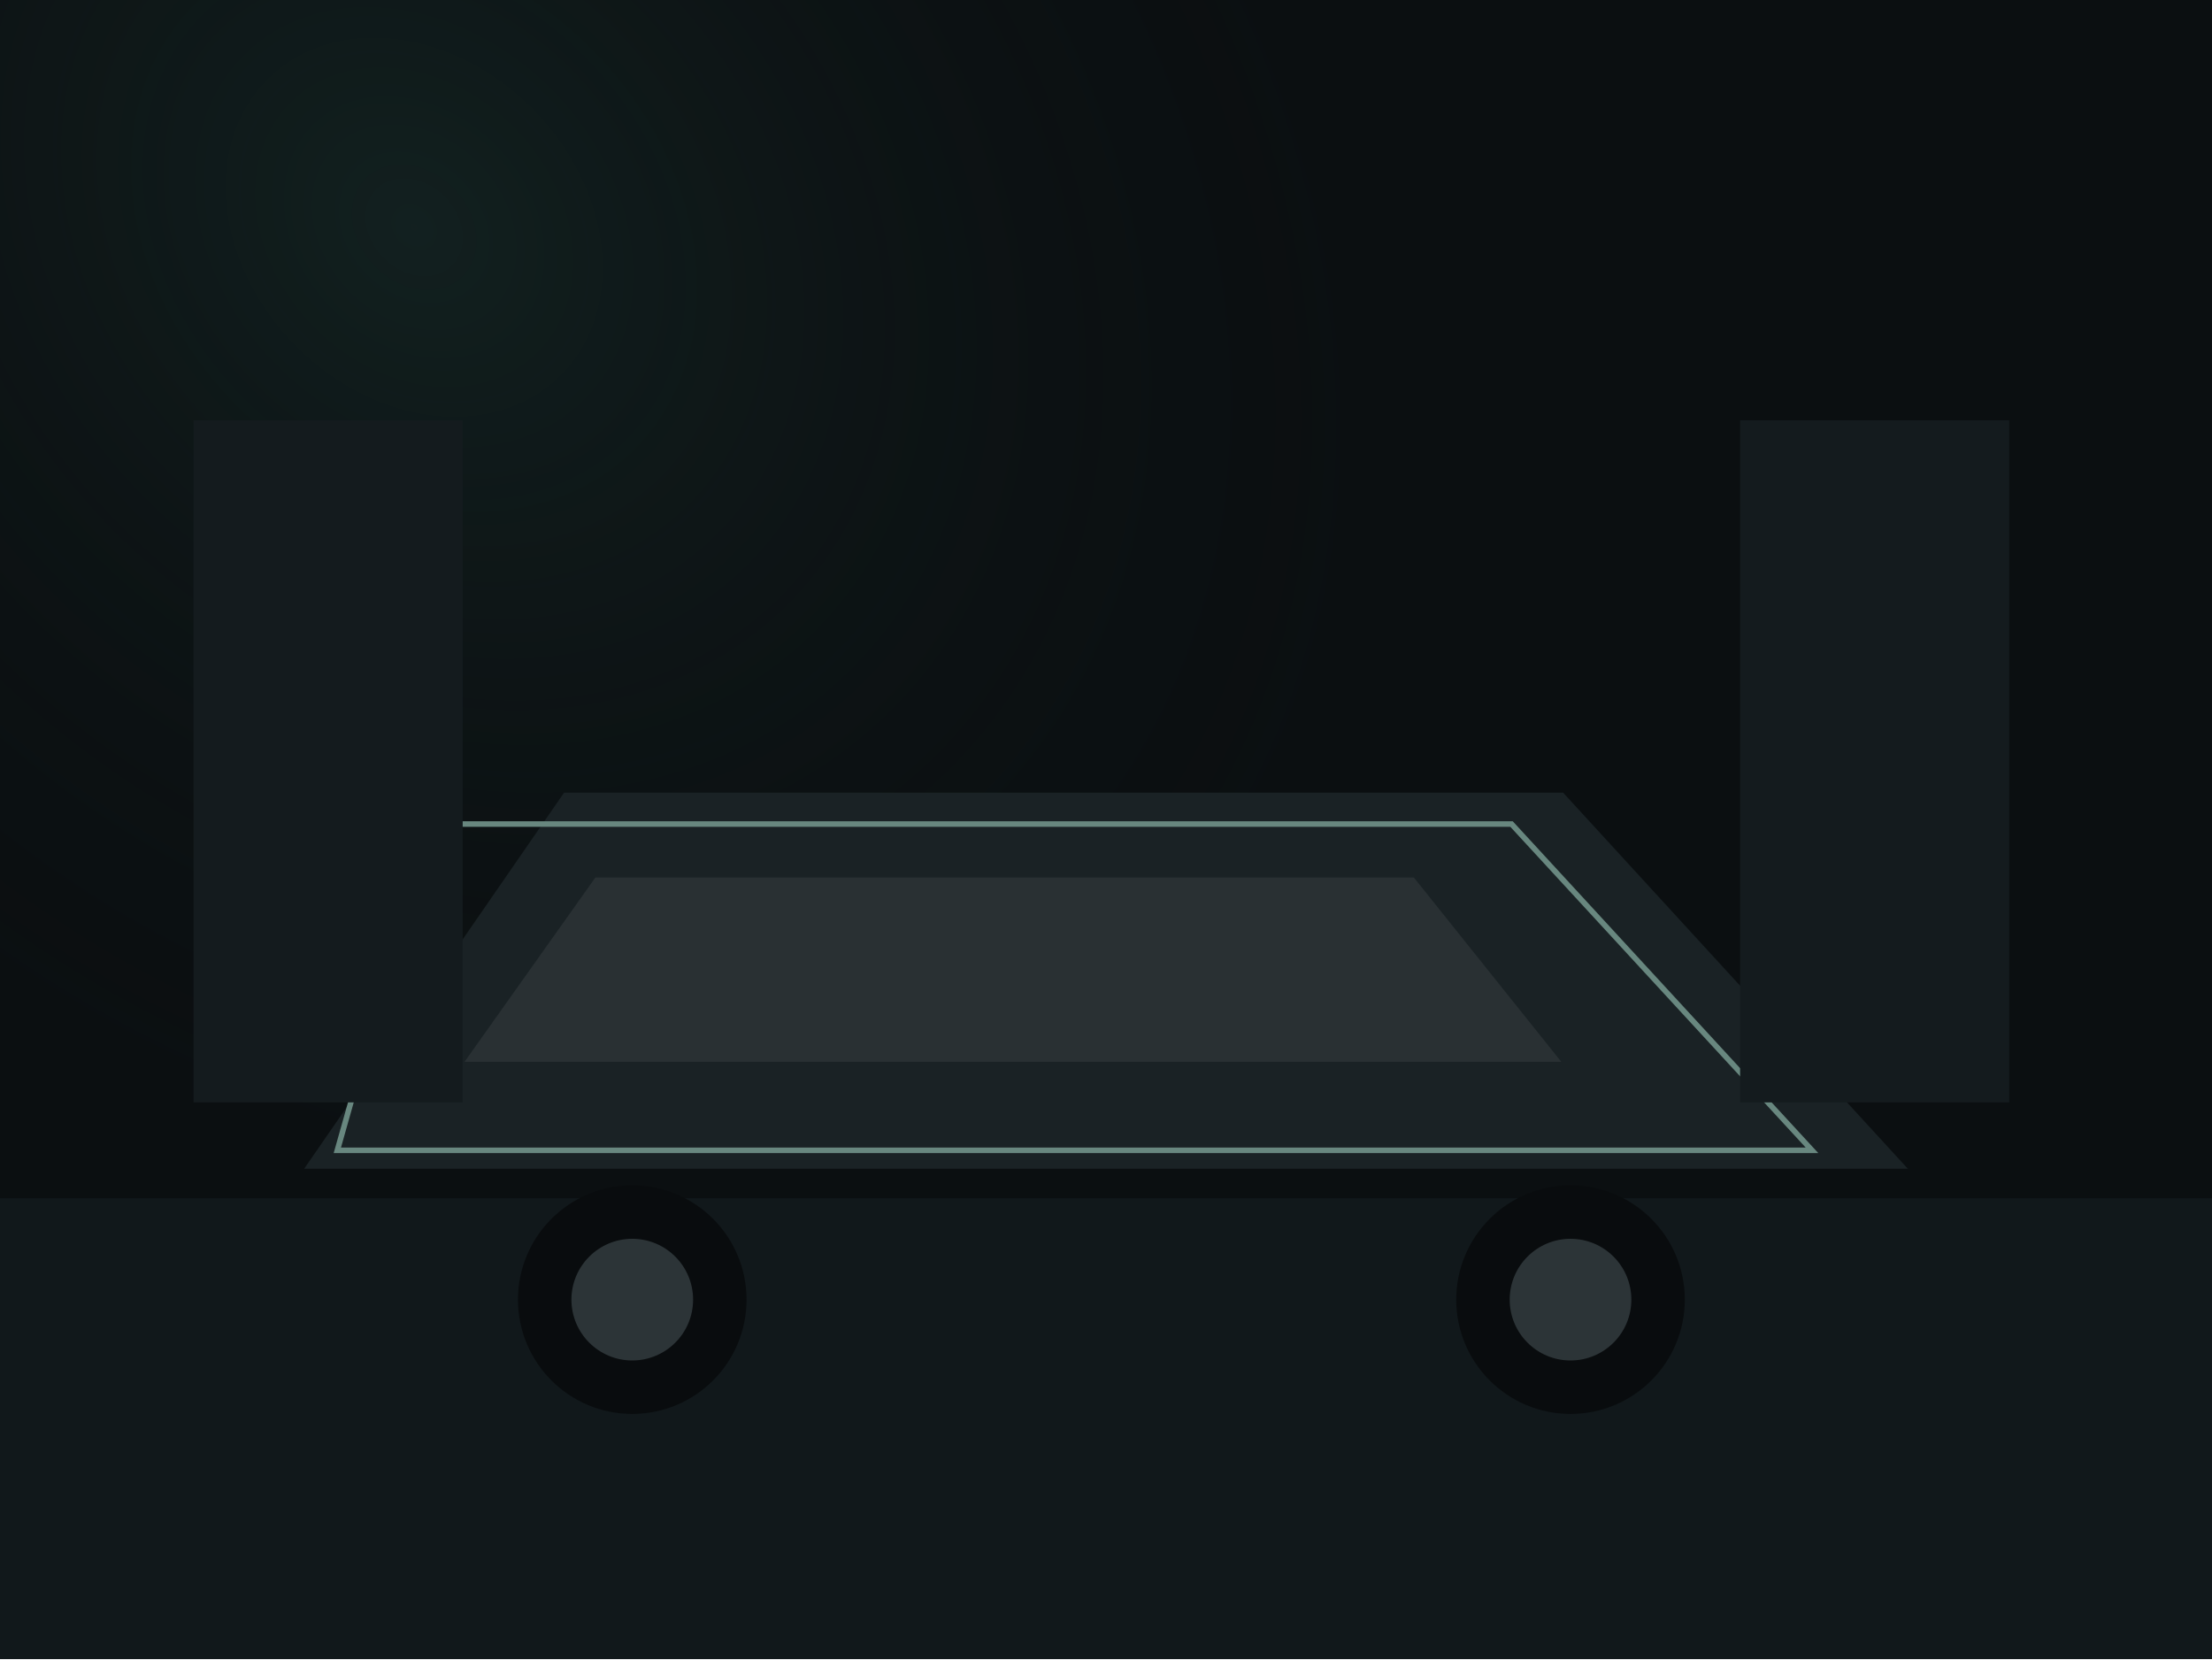
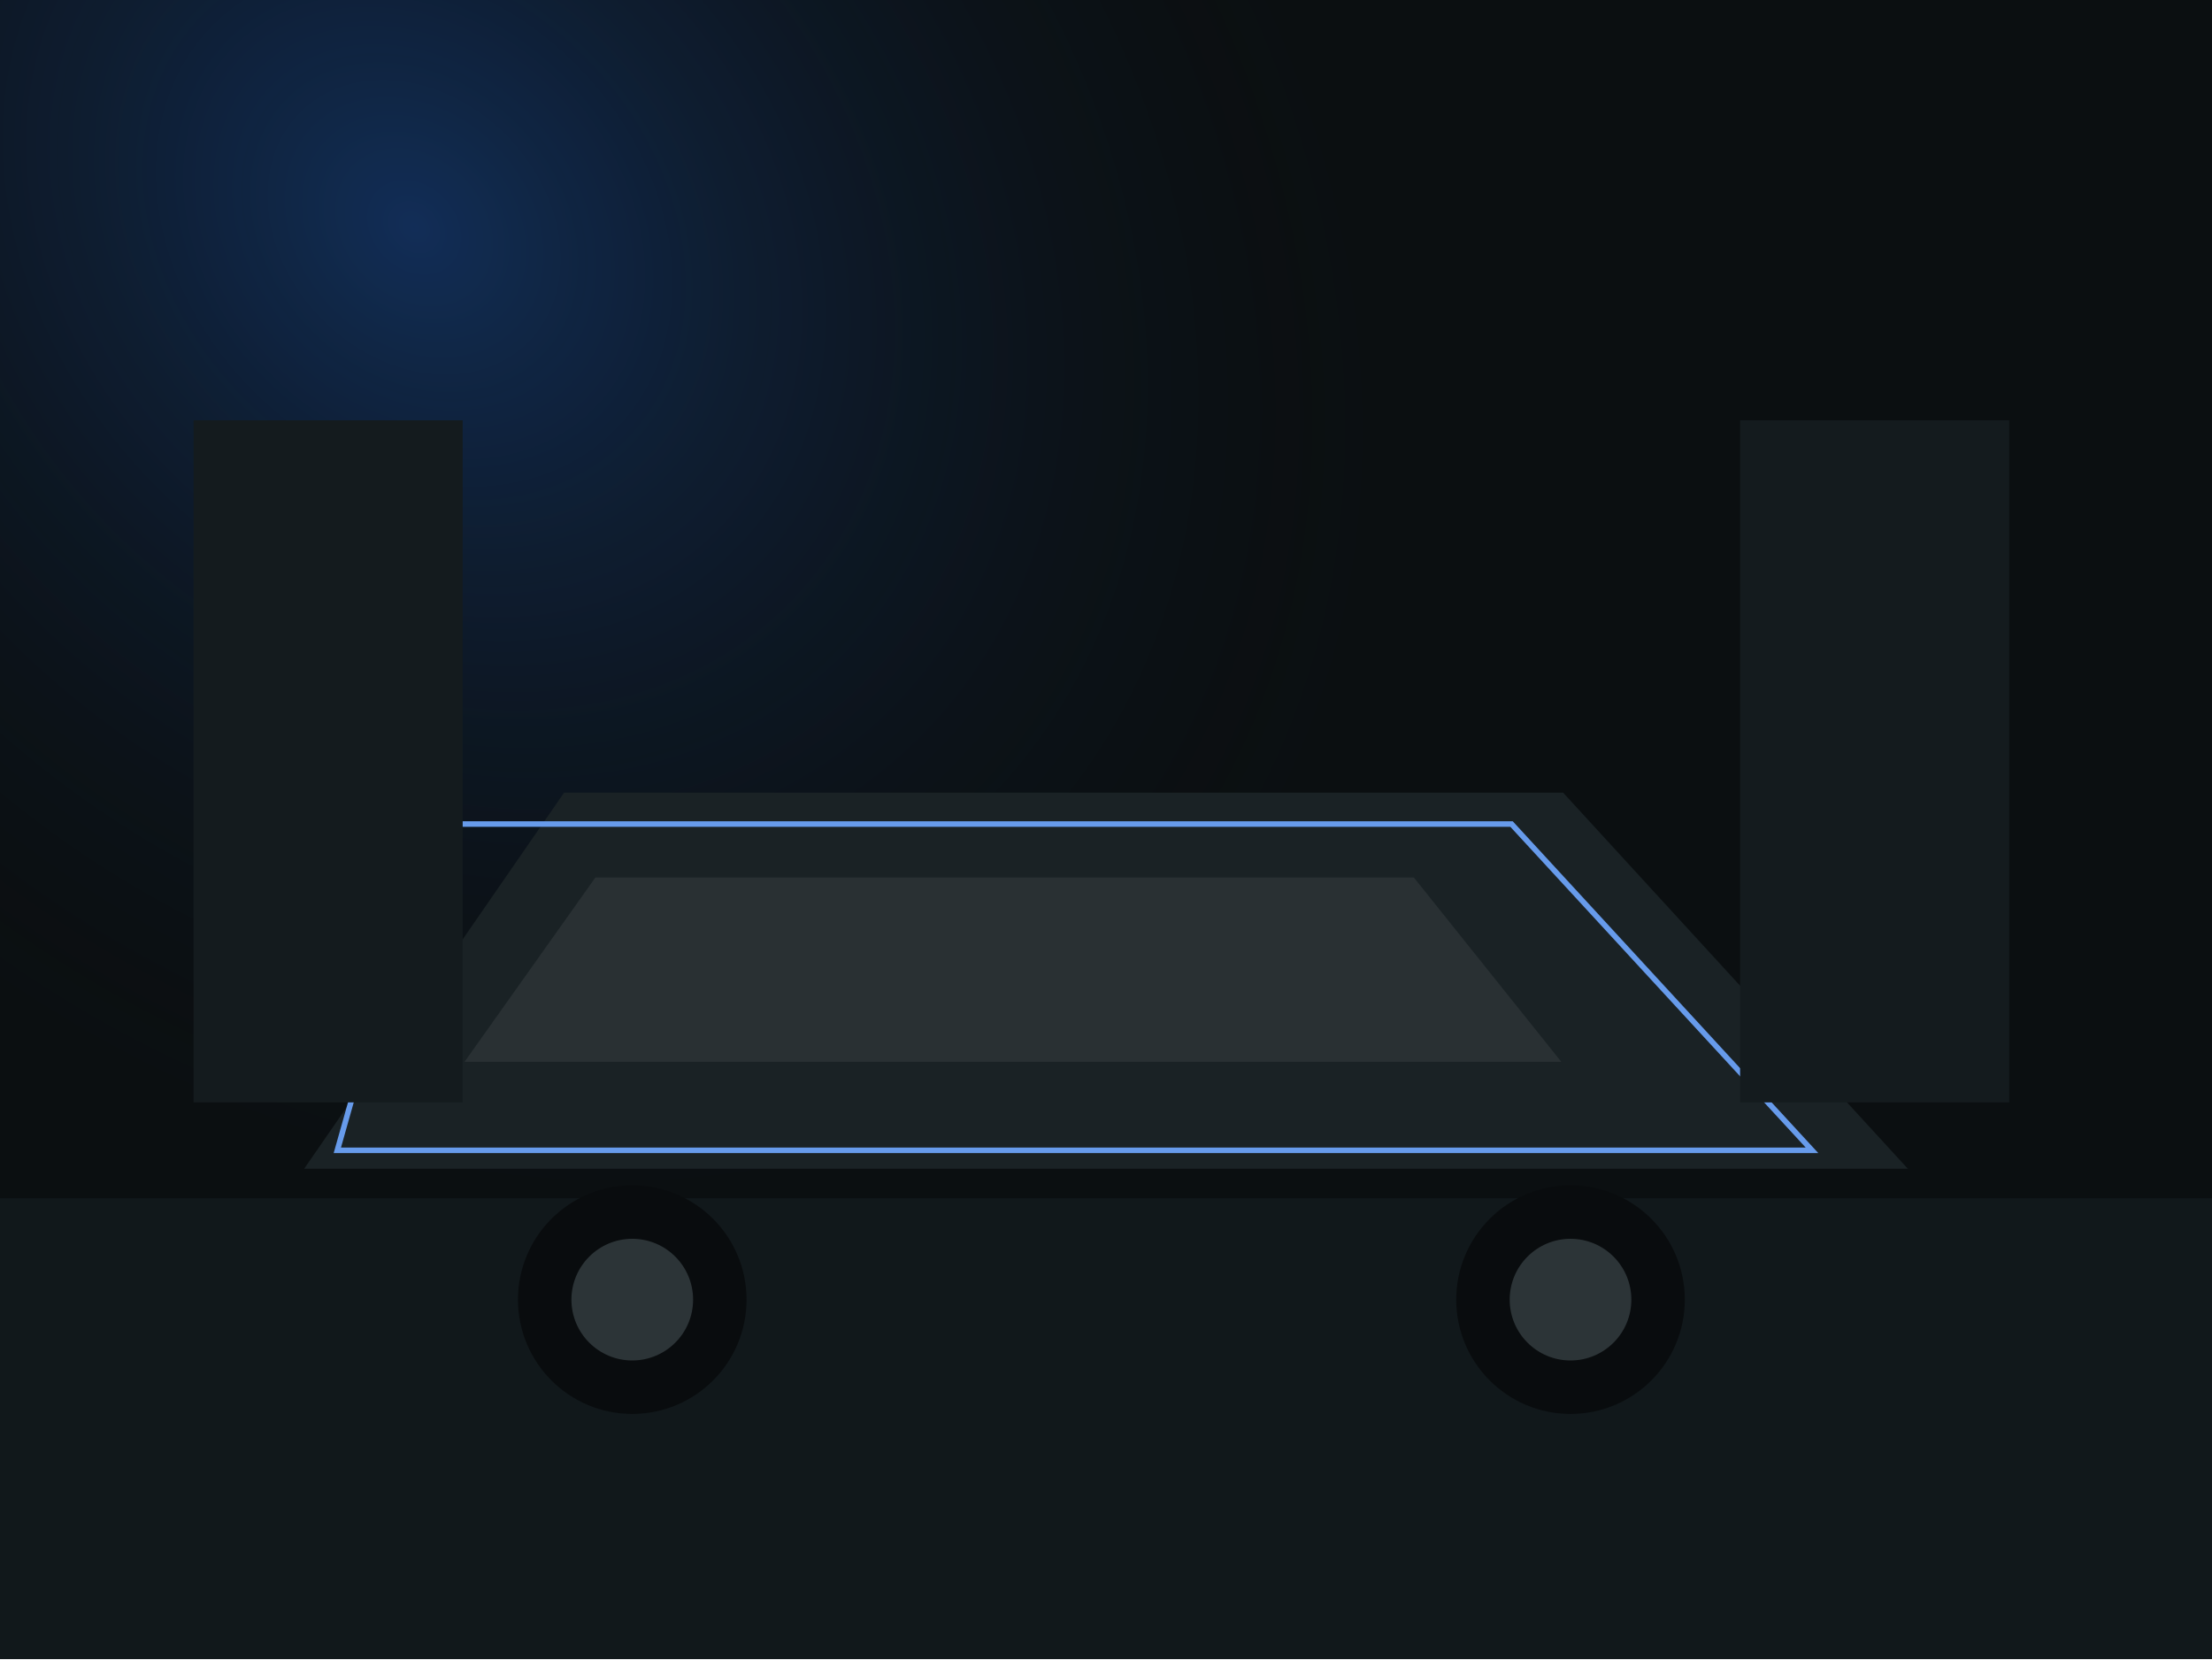
<svg xmlns="http://www.w3.org/2000/svg" width="1200" height="900" viewBox="0 0 1200 900" fill="none">
  <rect width="1200" height="900" fill="#0B0F11" />
  <rect width="1200" height="900" fill="url(#paint0_radial)" />
  <rect y="650" width="1200" height="250" fill="#11181B" />
  <path d="M165 634L306 430H848L1035 634H165Z" fill="#1A2225" />
-   <path d="M233 447H820L983 624H183L233 447Z" stroke="#68877F" stroke-width="3" />
+   <path d="M233 447H820L983 624H183L233 447Z" stroke="#679BEB" stroke-width="3" />
  <path d="M323 476H767L847 576H252L323 476Z" fill="#D5DEDA" fill-opacity="0.08" />
  <circle cx="343" cy="705" r="62" fill="#090C0E" />
  <circle cx="343" cy="705" r="33" fill="#2C3437" />
  <circle cx="852" cy="705" r="62" fill="#090C0E" />
  <circle cx="852" cy="705" r="33" fill="#2C3437" />
  <path d="M105 228H251V598H105V228Z" fill="#141B1E" />
  <path d="M944 228H1090V598H944V228Z" fill="#141B1E" />
  <defs>
    <radialGradient id="paint0_radial" cx="0" cy="0" r="1" gradientUnits="userSpaceOnUse" gradientTransform="translate(225 123) rotate(46.283) scale(601.208 482.395)">
-       <stop stop-color="#21463F" stop-opacity="0.32" />
+       <stop stop-color="#1F6FEB" stop-opacity="0.32" />
      <stop offset="1" stop-color="#0B0F11" stop-opacity="0" />
    </radialGradient>
  </defs>
</svg>
